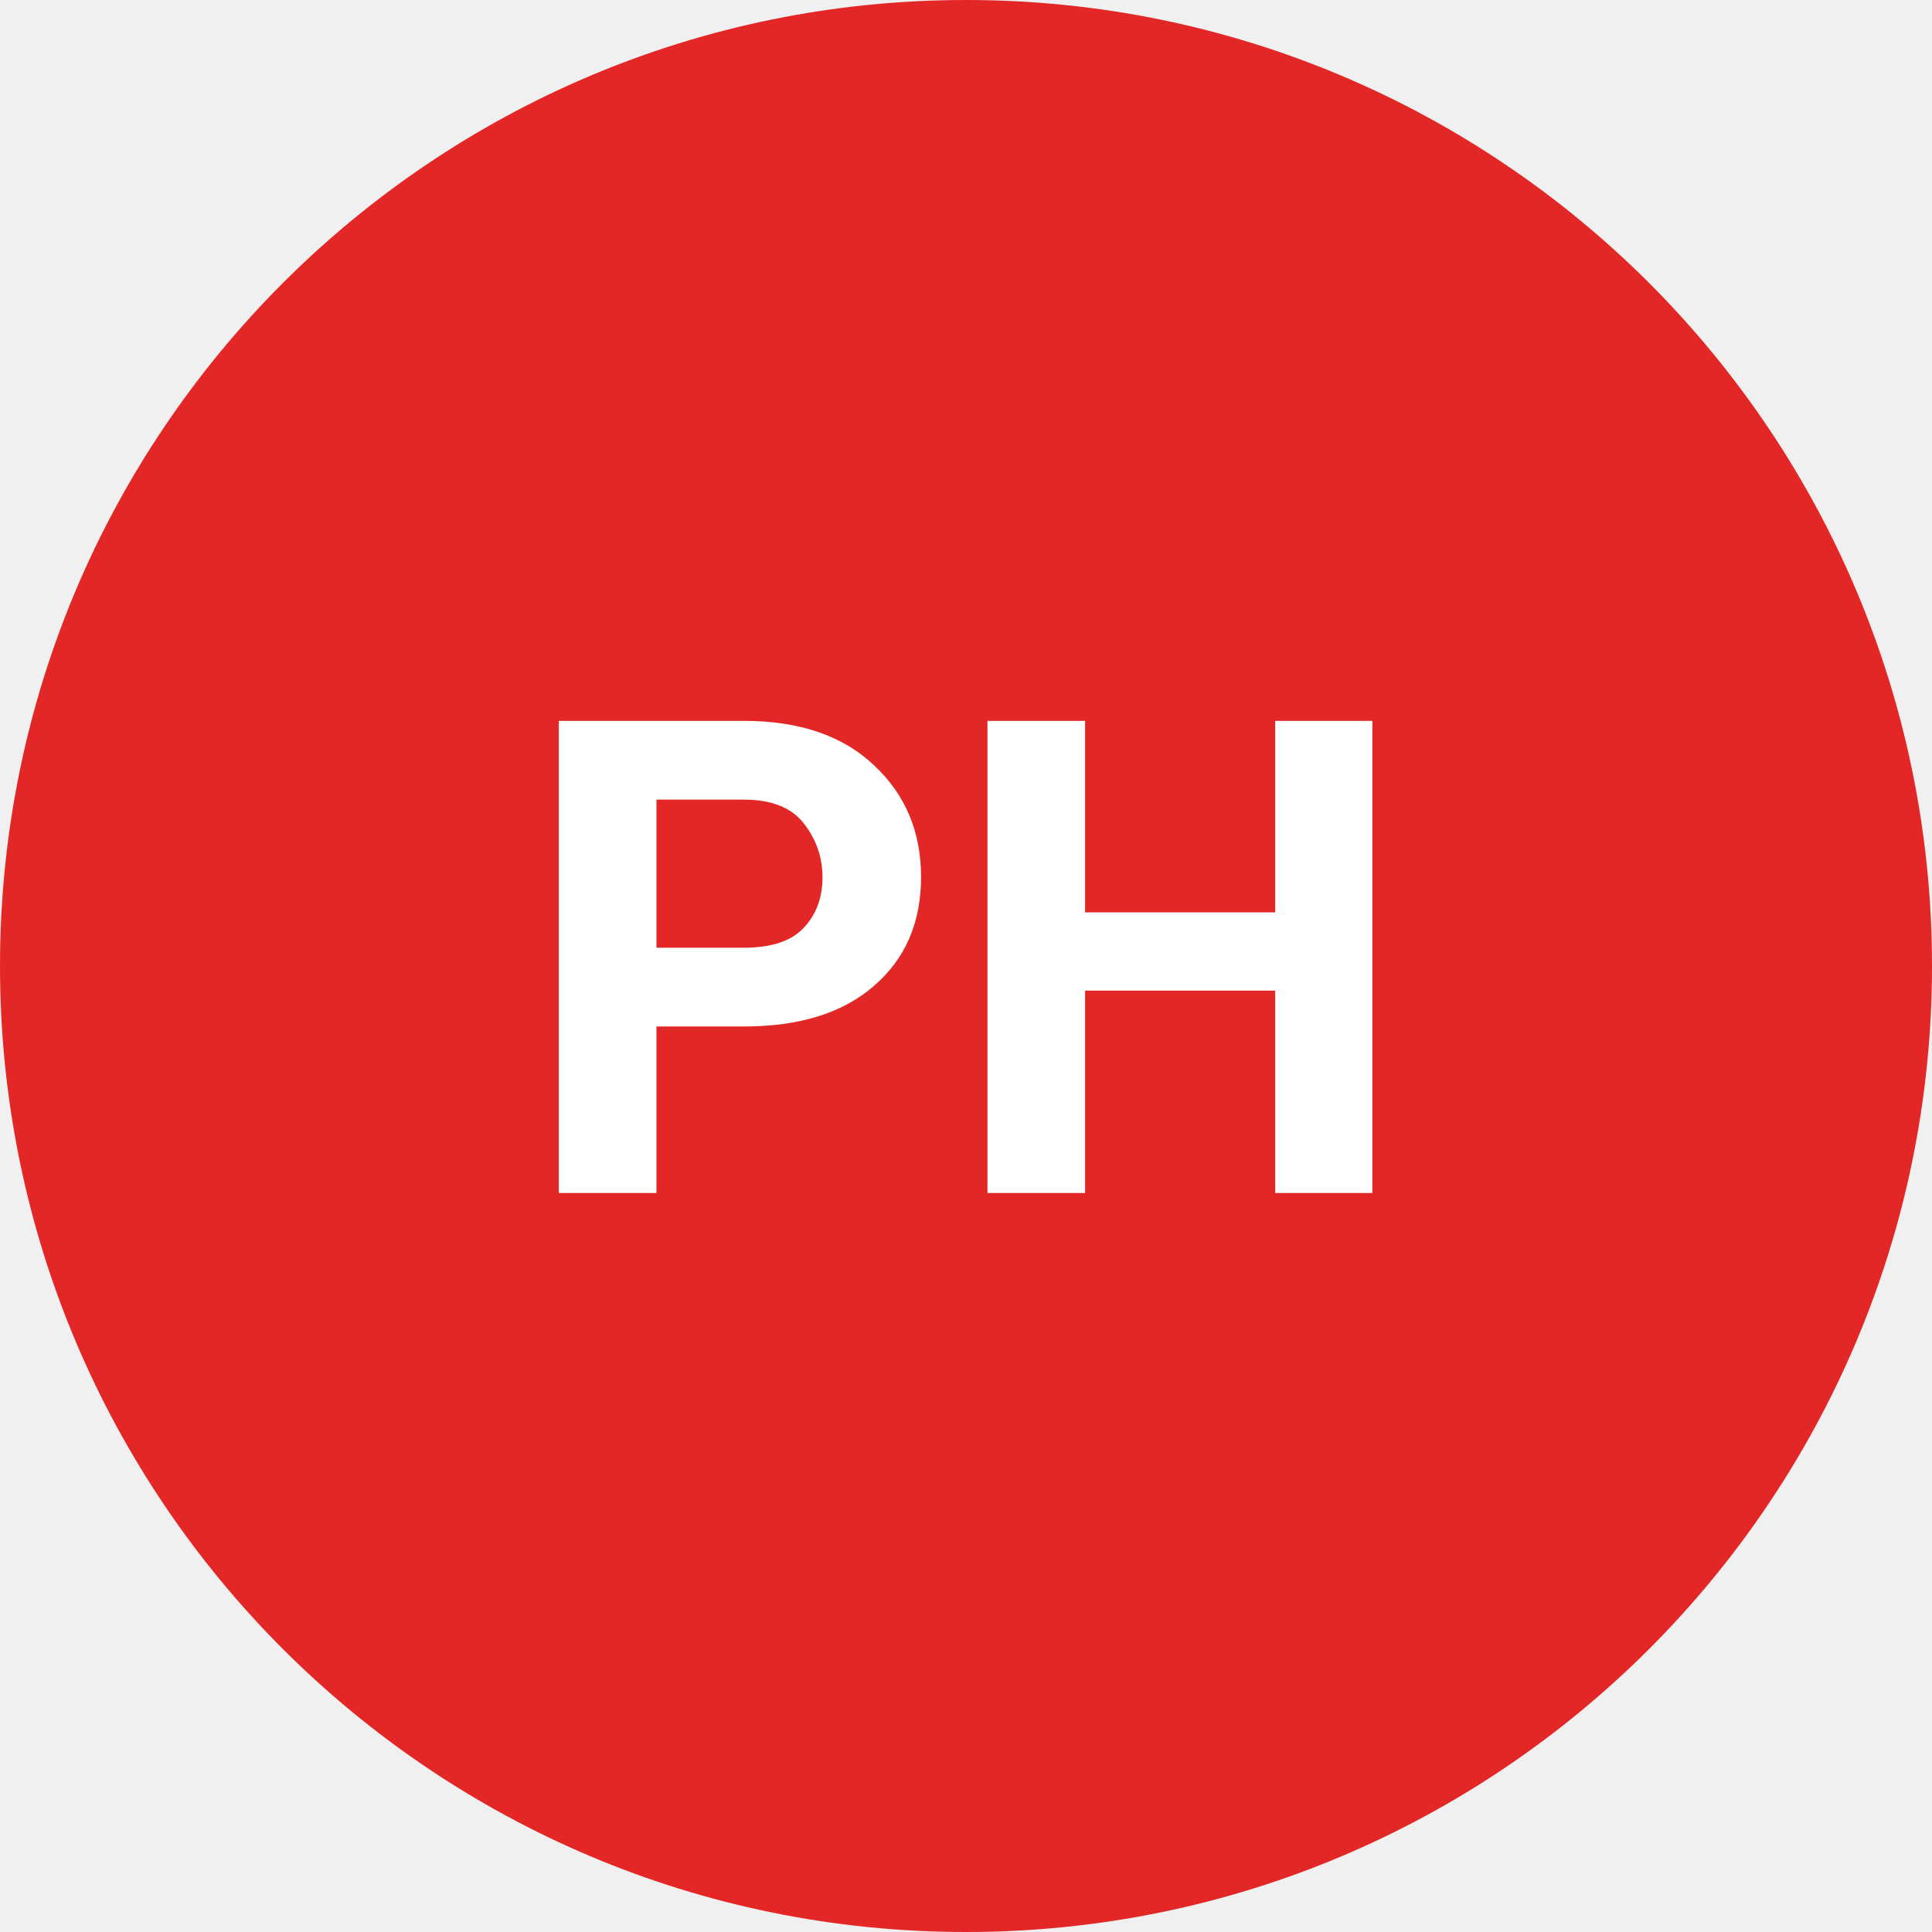
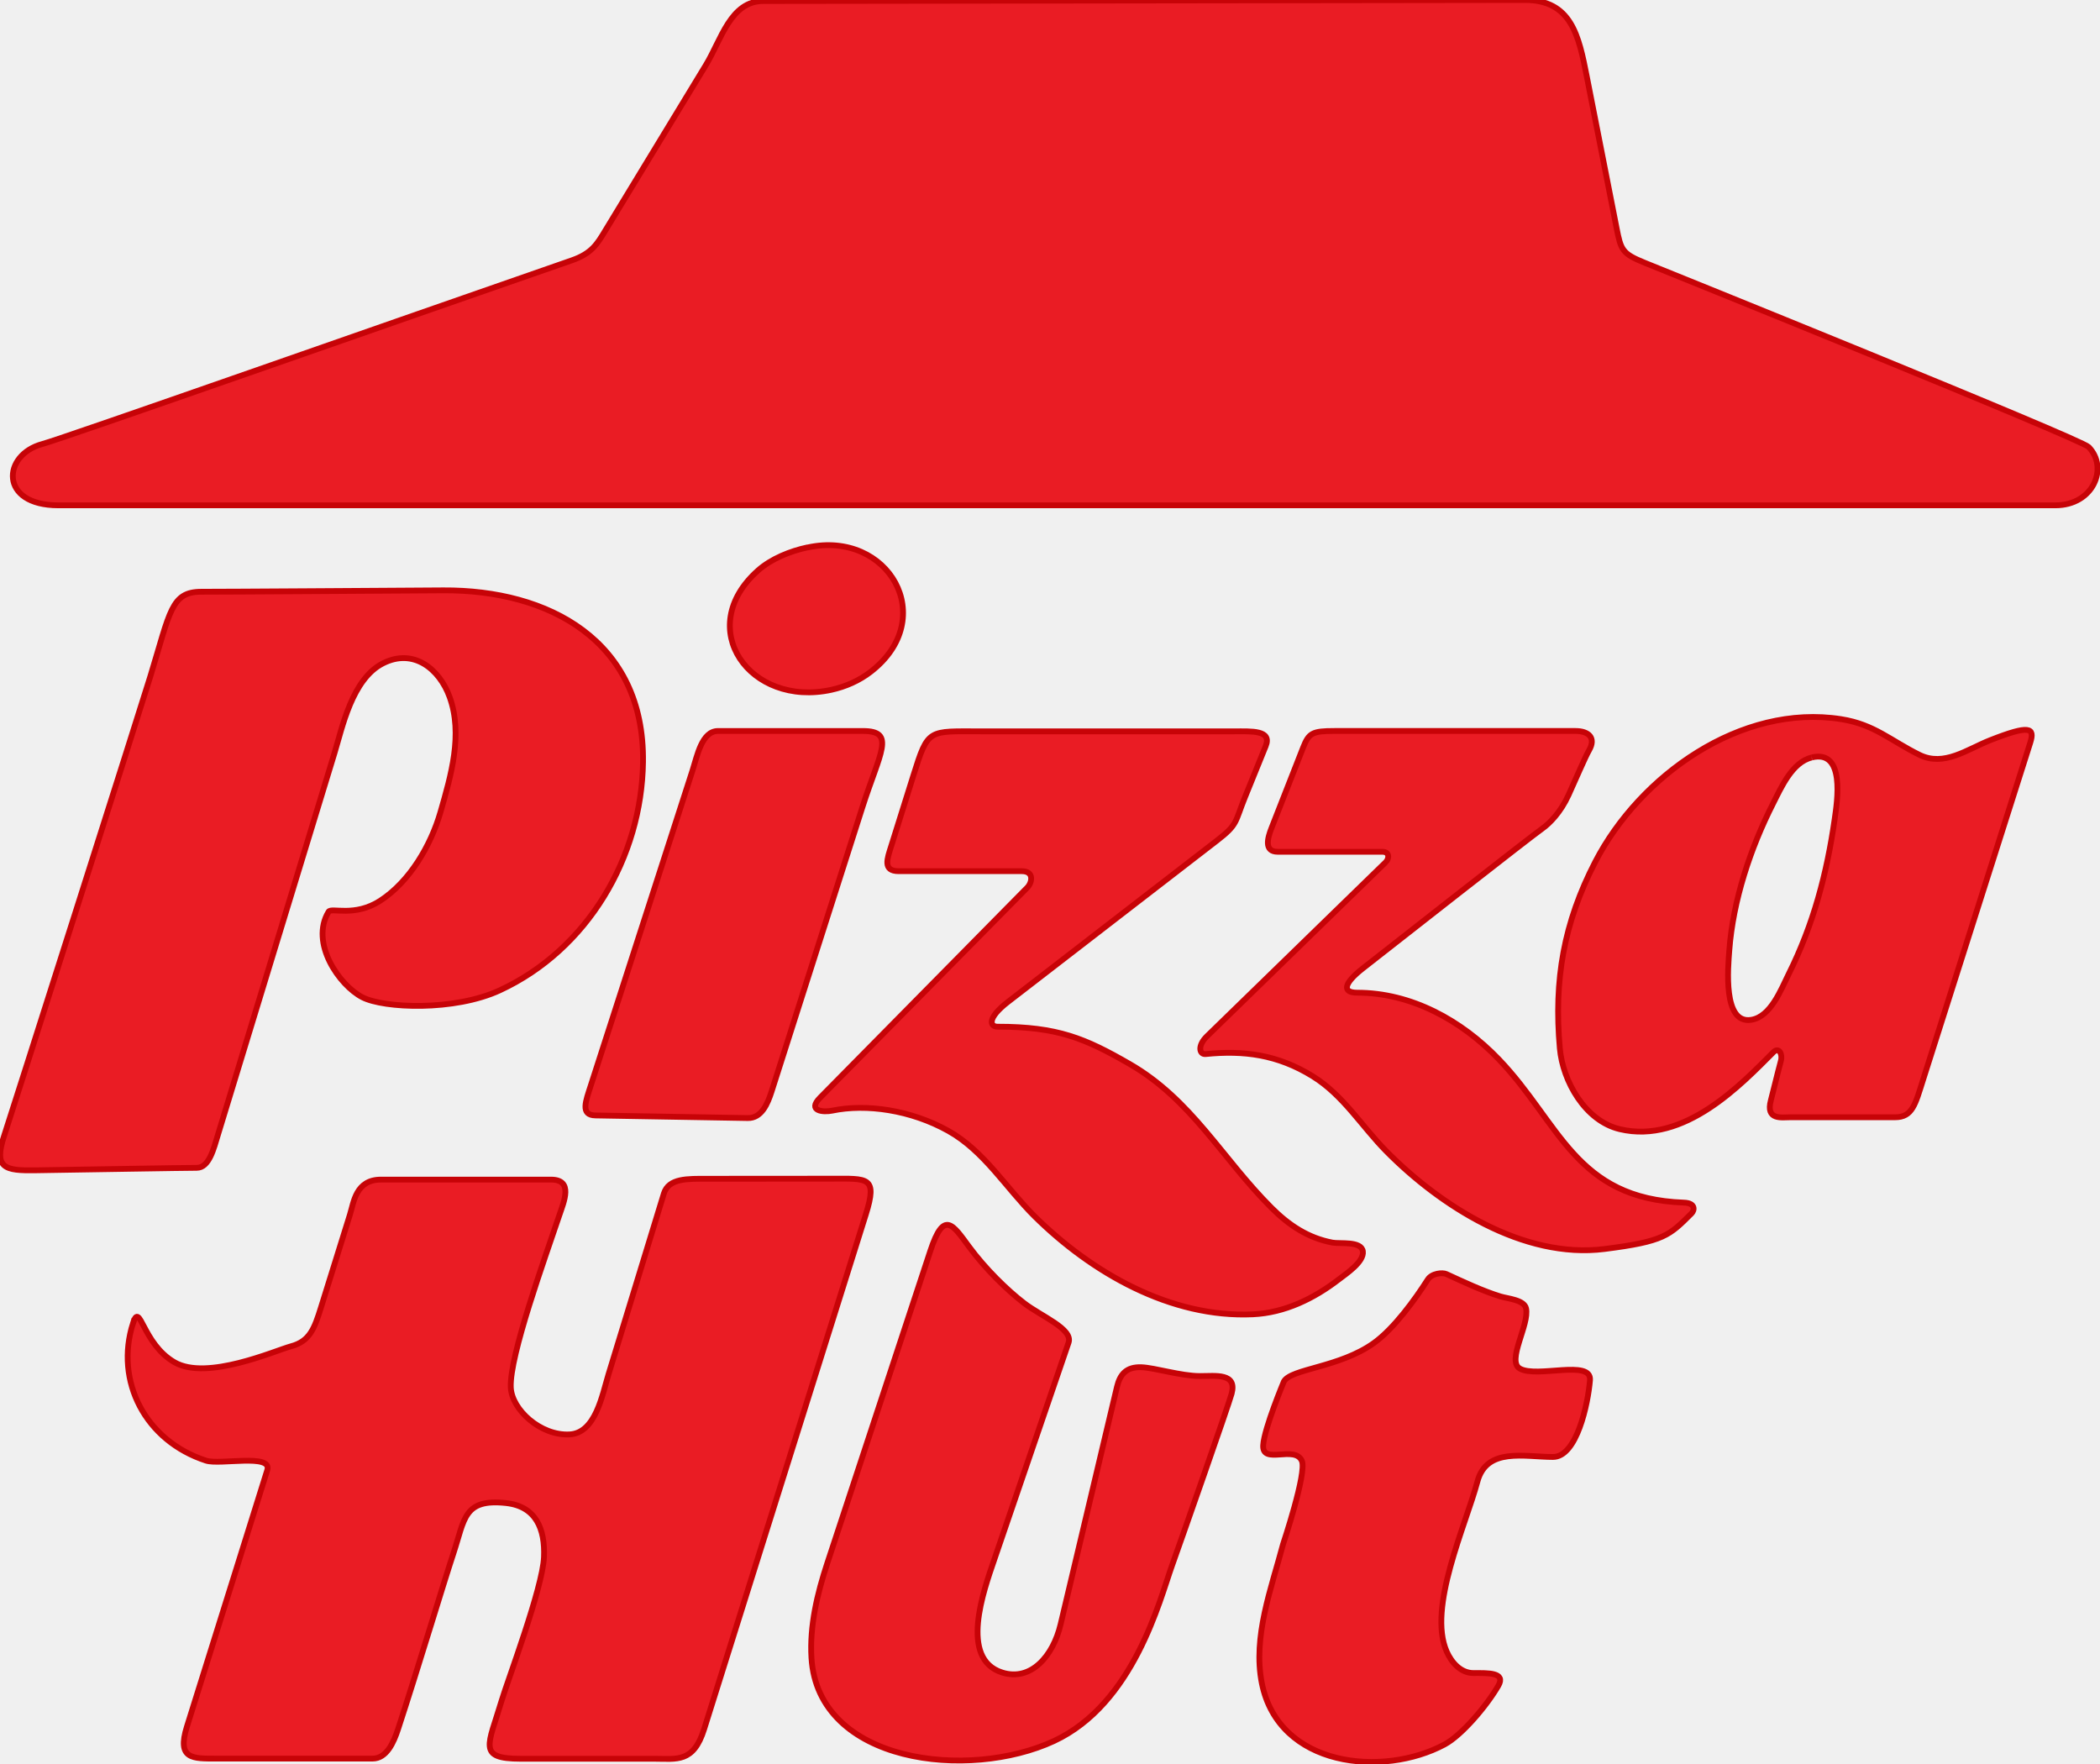
- <svg xmlns="http://www.w3.org/2000/svg" viewBox="0 0 64 64" role="img" aria-label="Pizza Hut">
-   <circle cx="32" cy="32" r="32" fill="#E32726" />
-   <text x="32" y="32" text-anchor="middle" dominant-baseline="central" font-family="system-ui, -apple-system, 'Segoe UI', Roboto, sans-serif" font-weight="700" font-size="22" fill="#FFFFFF" letter-spacing="0">PH</text>
+ <svg xmlns="http://www.w3.org/2000/svg" width="905" height="760" version="1.1" viewBox="0 0 239.82 201.31" xml:space="preserve">
+   <path d="m87.167 0.074c-3.749 0.005-4.789 4.404-6.56 7.319l-11.495 18.918c-0.907 1.493-1.516 2.582-3.82 3.381-20.151 6.99-58.124 20.346-60.454 20.971-4.587 1.229-4.974 7.002 1.822 7.002h228.07c4.347 0 6.094-4.32 3.789-6.663-0.941-0.956-49.077-20.382-50.661-21.023-2.604-1.054-2.746-1.451-3.242-3.971l-3.401-17.297c-0.912-4.64-1.734-8.762-7.093-8.755zm5.06 62.393c-1.971 0.419-4.147 1.29-5.664 2.639-7.398 6.58-0.933 15.668 8.381 13.626 1.618-0.355 3.182-1.043 4.497-2.062 7.881-6.103 2.031-16.223-7.214-14.192m-75.058 14.721c-1.102 3.596-16.171 50.901-16.664 52.36-1.304 3.856 0.076 4.099 3.565 4.046 6.134-0.094 16.912-0.282 18.401-0.282 1.429 0 1.949-2.241 2.413-3.759l13.313-43.602c0.885-2.898 2.006-8.454 5.529-10.246 3.524-1.792 6.477 0.675 7.62 3.834 1.542 4.259 0.164 8.959-1.041 13.141-1.097 3.805-3.516 7.944-6.881 10.127-2.946 1.911-5.583 0.741-5.896 1.255-2.168 3.564 1.22 8.406 3.847 9.768 2.46 1.275 10.504 1.612 15.702-0.791 10.034-4.638 16.208-15.187 16.356-26.061 0.19-13.942-10.868-19.683-22.803-19.614-9.213 0.053-23.878 0.16-27.639 0.16-3.453 0-3.552 2.251-5.823 9.665zm186.21 43.904c-0.456 1.701-0.89 3.554-1.146 4.511-0.618 2.307 1.235 1.935 2.253 1.935h11.932c1.984 0 2.307-1.477 3.188-4.251l12.249-38.524c0.554-1.743-0.08-2.054-4.577-0.285-2.625 1.033-5.258 3.056-8.072 1.673-3.315-1.63-5.148-3.479-8.943-4.077-11.441-1.803-22.987 6.435-28.087 16.301-3.59 6.945-4.743 13.48-4.043 21.297 0.335 3.738 2.874 8.277 6.84 9.223 7.405 1.768 13.927-5.168 17.554-8.795 0.598-0.598 1.069 0.182 0.852 0.992zm-121.38-37.666c-1.858 0-2.385 2.866-2.908 4.486l-11.62 35.991c-0.577 1.787-1.231 3.396 0.524 3.426l17.408 0.299c1.575 0.027 2.269-1.647 2.721-3.063l10.352-32.406c2.002-6.268 3.877-8.733 0.066-8.733zm11.656 41.873c-1.522 1.543 0.385 1.691 1.38 1.483 3.906-0.813 8.988-0.074 13.253 2.305 4.101 2.288 6.625 6.561 9.889 9.787 6.478 6.402 15.519 11.608 24.922 11.166 3.602-0.169 6.958-1.794 9.801-3.993 0.806-0.623 2.908-2.001 2.739-3.202-0.169-1.201-2.632-0.834-3.47-0.993-2.809-0.531-4.987-2.002-6.962-3.972-5.617-5.603-9.103-12.337-16.199-16.426-5.093-2.934-8.224-4.26-15.087-4.26-0.867 0-1.247-0.951 1.211-2.848l23.843-18.406c2.419-1.867 2.038-2.087 3.202-4.956l2.365-5.829c0.755-1.861-1.649-1.689-3.575-1.689h-28.929c-6.053 0-6.029-0.372-7.729 5.04 0 0-1.694 5.392-2.54 8.088-0.43 1.368-1.016 2.84 0.864 2.84h14.052c1.44 0 1.201 1.296 0.622 1.883zm64.572-26.867-20.399 19.858c-1.103 1.074-0.861 2.102-0.145 2.03 4.323-0.436 8.206 0.042 12.234 2.538 3.493 2.164 5.563 5.686 8.394 8.553 6.118 6.196 15.638 12.343 24.922 11.17 6.815-0.861 7.415-1.54 9.949-4.074 0.325-0.325 0.497-1.175-0.88-1.223-12.416-0.439-14.137-9.052-21.122-16.351-4.309-4.503-10.056-7.622-16.186-7.622-1.729 0-1.577-1.037 0.648-2.78 3.805-2.98 19.122-14.998 20.457-15.936 0.892-0.627 2.133-1.905 3.024-3.848 0.783-1.707 1.901-4.345 2.349-5.12 0.823-1.426-0.057-2.203-1.54-2.203h-27.538c-2.519 0-2.922 0.221-3.583 1.905l-3.614 9.204c-0.426 1.086-0.891 2.686 0.728 2.686h11.943c0.84 0 0.8 0.785 0.359 1.215zm48.674-11.986c3.863-0.936 2.908 5.029 2.617 7.057-0.891 6.207-2.422 12.009-5.245 17.672-0.876 1.757-2.039 4.87-4.271 5.234-3.285 0.535-2.661-6.004-2.516-7.93 0.431-5.721 2.412-11.669 4.996-16.766 0.942-1.859 2.188-4.724 4.408-5.256m-191.7 64.591c-2.117 6.635 1.411 13.457 8.346 15.704 1.586 0.514 7.59-0.843 6.988 1.079l-9.178 29.298c-1.176 3.755 0.679 3.648 3.38 3.648h17.821c1.607 0 2.416-1.852 2.914-3.37 2.197-6.691 5.079-16.316 6.347-20.153 1.259-3.81 1.141-6.175 5.962-5.662 3.446 0.367 4.49 2.963 4.352 6.181-0.152 3.53-4.179 14.175-4.84 16.402-1.499 5.048-2.833 6.621 2.171 6.621h15.292c2.526 0 4.447 0.498 5.663-3.372l18.47-58.794c1.366-4.347 0.22-4.081-3.915-4.078l-14.148 0.01c-2.282 2e-3 -4.454-0.099-5.005 1.7l-6.32 20.64c-0.722 2.358-1.469 6.703-4.454 6.855-3.319 0.169-6.59-2.849-6.704-5.359-0.165-3.618 3.913-14.806 5.546-19.676 0.509-1.519 1.651-4.065-0.959-4.065h-19.411c-2.885 0-3.113 2.615-3.544 3.997l-3.297 10.567c-0.758 2.428-1.277 3.894-3.43 4.471-1.814 0.486-9.604 3.965-13.306 1.828-3.702-2.137-3.914-7.057-4.739-4.47zm91.056-8.255-11.782 35.713c-1.127 3.416-2.019 7.129-1.795 10.777 0.743 12.059 17.977 13.994 27.684 9.491 9.136-4.239 12.091-16.139 13.486-20.029 0.957-2.669 6.456-18.309 6.814-19.644 0.64-2.387-1.819-2.01-3.626-2.01-2.168 0-5.131-0.948-6.679-1.007-1.711-0.065-2.447 0.802-2.79 2.246l-6.439 27.126c-0.855 3.6-3.373 6.529-6.668 5.493-4.947-1.556-2.107-9.382-0.922-12.844l8.501-24.832c0.535-1.562-3.095-2.988-5.066-4.501s-4.452-3.945-6.308-6.465-2.861-4.21-4.411 0.488zm56.799 3.284c-1.421 2.232-3.83 5.574-6.136 7.233-3.931 2.828-9.432 2.914-10.287 4.396 0 0-2.253 5.373-2.367 7.287-0.137 2.288 3.625-0.056 4.42 1.791 0.582 1.353-2.151 9.514-2.151 9.514-1.339 5.063-3.475 10.58-2.424 15.859 1.917 9.628 13.847 10.77 20.864 7.01 1.97-1.055 4.823-4.421 6.149-6.718 0.884-1.532-1.204-1.441-2.853-1.441-1.425 0-2.488-1.177-3.05-2.459-2.202-5.017 2.165-14.379 3.51-19.4 1.058-3.95 5.373-2.818 8.631-2.818 2.727 0 3.998-6.065 4.226-8.764 0.205-2.428-6.072-0.21-8.015-1.332-1.533-0.885 1.119-5.033 0.715-6.868-0.216-0.984-2.077-1.107-2.937-1.37-1.994-0.609-4.341-1.715-6.164-2.555-0.429-0.198-1.661-0.105-2.131 0.634z" fill="#ea1c24" fill-opacity=".996" stroke="#c70307" stroke-width=".662" />
</svg>
